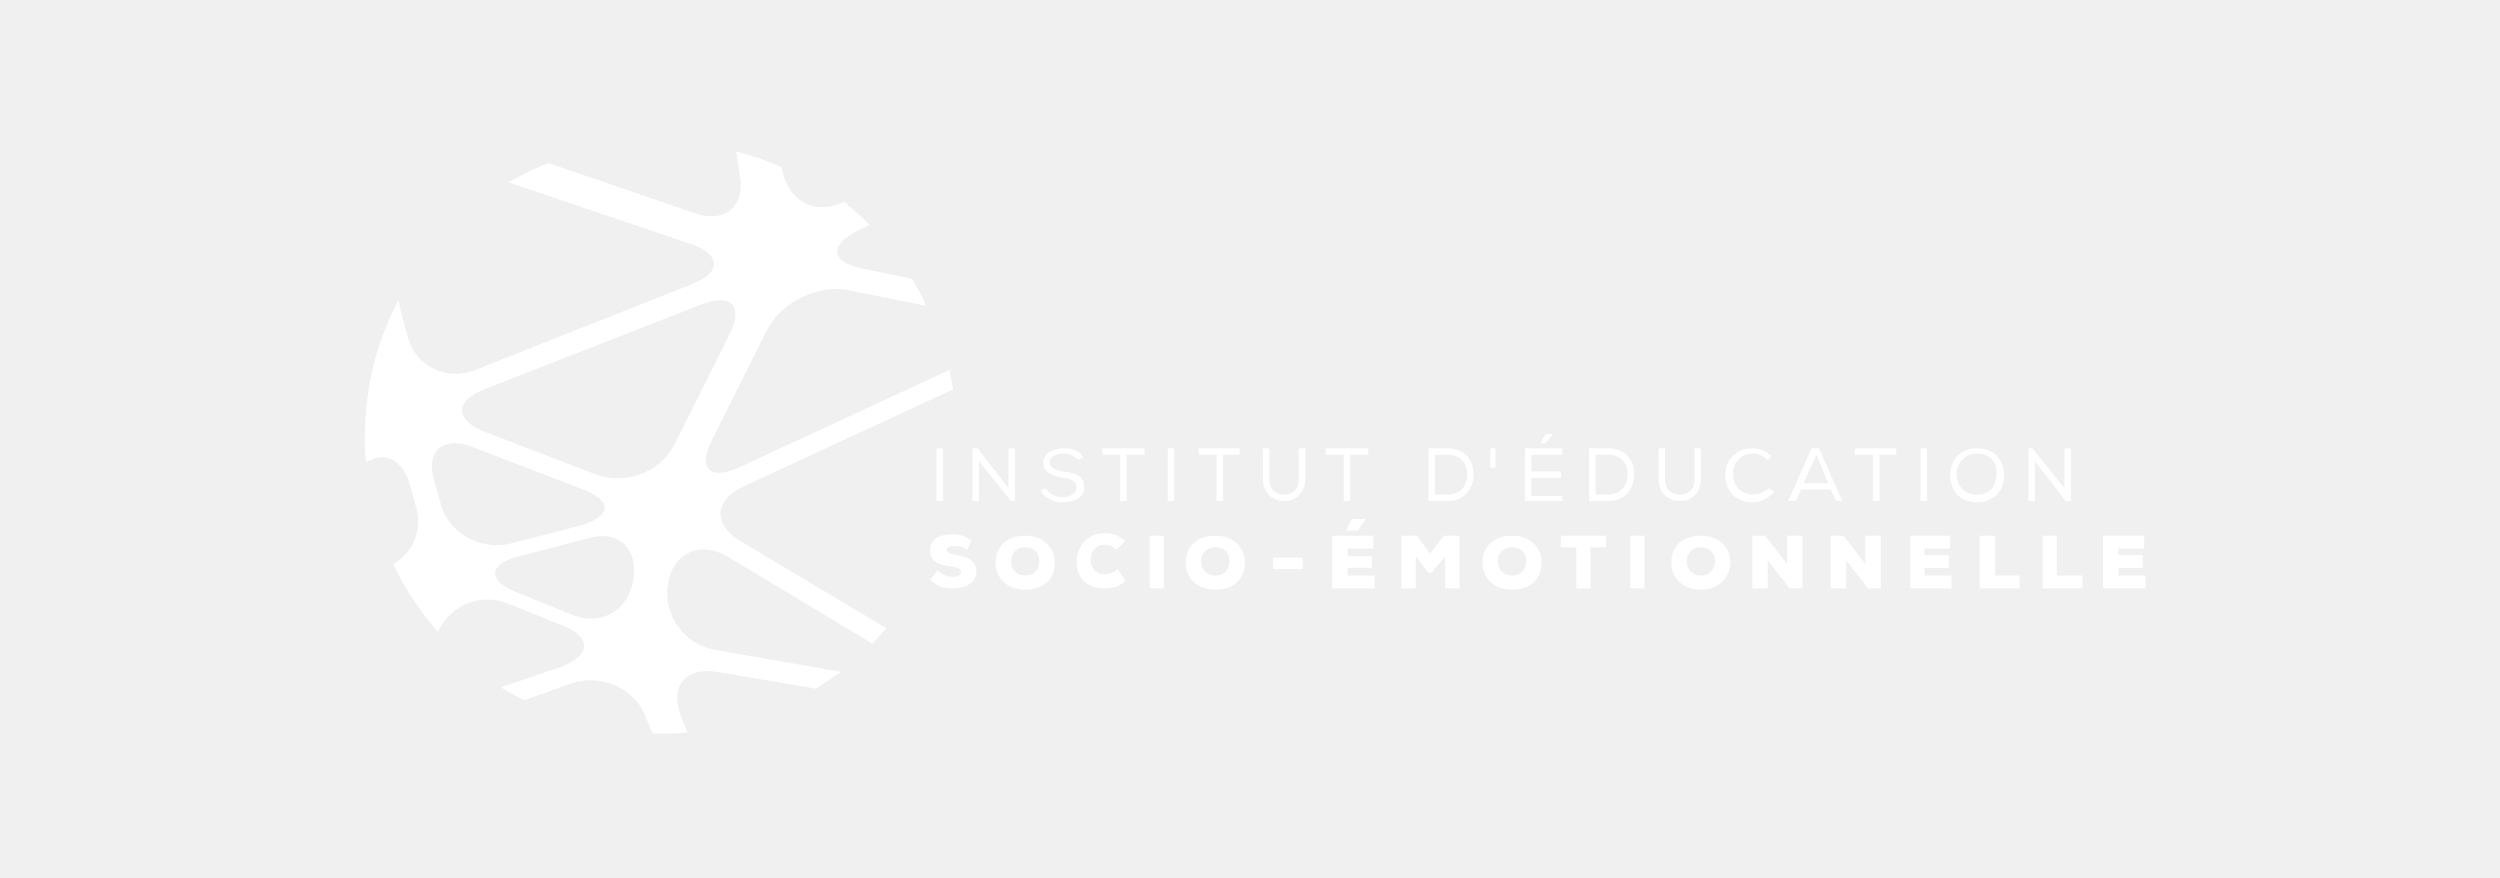
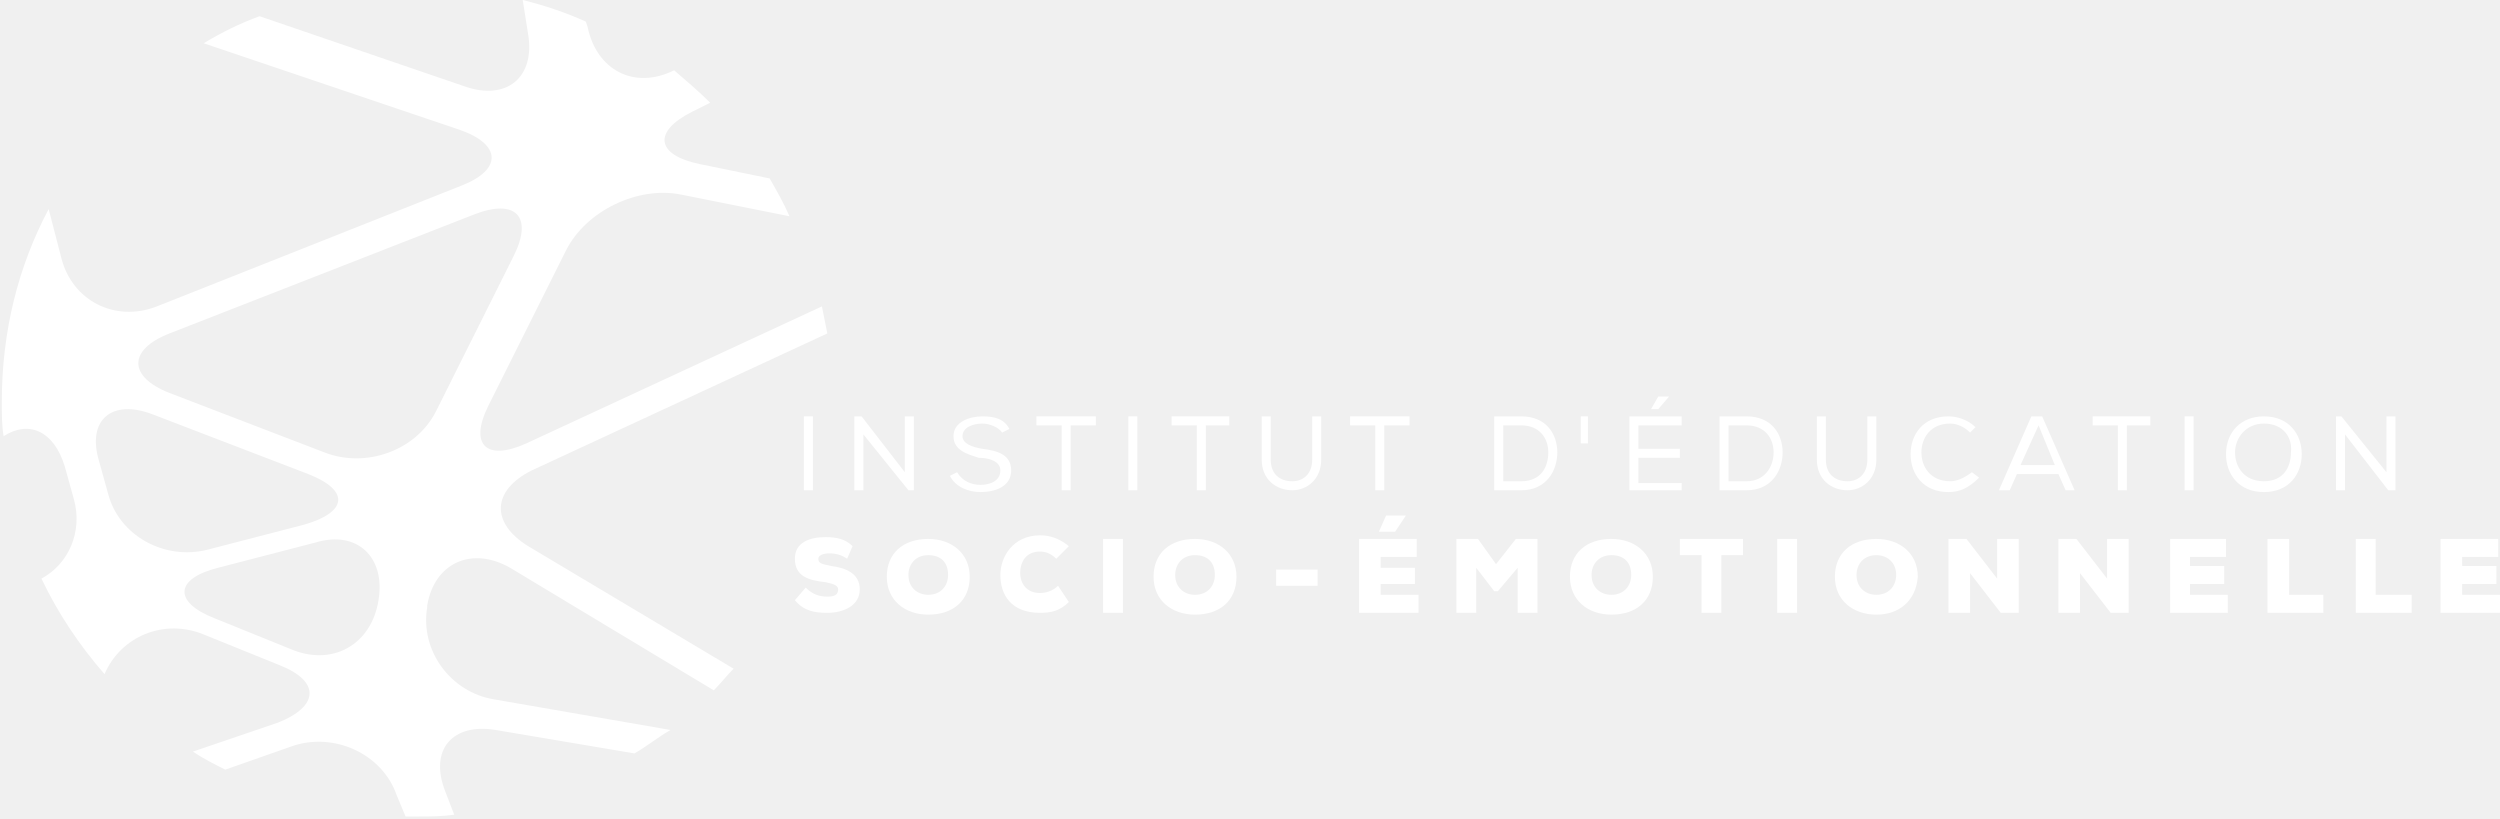
- <svg xmlns="http://www.w3.org/2000/svg" xmlns:xlink="http://www.w3.org/1999/xlink" version="1.1" id="Layer_1" x="0px" y="0px" viewBox="0 0 194.6 68.3" style="enable-background:new 0 0 194.6 68.3;" xml:space="preserve">
-   <style type="text/css">
- 	.st0{fill:#FFFFFF;}
- 	.st1{clip-path:url(#SVGID_2_);fill:#FFFFFF;}
- 	.st2{clip-path:url(#SVGID_4_);fill:#FFFFFF;}
- 	.st3{clip-path:url(#SVGID_6_);fill:#FFFFFF;}
- 	.st4{clip-path:url(#SVGID_8_);fill:#FFFFFF;}
- 	.st5{clip-path:url(#SVGID_10_);fill:#FFFFFF;}
- 	.st6{clip-path:url(#SVGID_12_);fill:#FFFFFF;}
- 	.st7{clip-path:url(#SVGID_14_);fill:#FFFFFF;}
- 	.st8{clip-path:url(#SVGID_16_);fill:#FFFFFF;}
- 	.st9{clip-path:url(#SVGID_18_);fill:#FFFFFF;}
- 	.st10{clip-path:url(#SVGID_20_);fill:#FFFFFF;}
- </style>
-   <rect x="72.9" y="34.9" class="st0" width="0.5" height="4.1" />
-   <polygon class="st0" points="76.1,34.9 78.5,38 78.5,34.9 79,34.9 79,39 78.7,39 76.2,35.9 76.2,39 75.7,39 75.7,34.9 " />
+ <svg xmlns="http://www.w3.org/2000/svg" xmlns:xlink="http://www.w3.org/1999/xlink" version="1.1" id="Layer_1" x="0px" y="0px" width="570.195px" height="186.64px" viewBox="0 0 570.195 186.64" enable-background="new 0 0 570.195 186.64" xml:space="preserve">
+   <rect x="183.351" y="94.964" fill="#FFFFFF" width="2.055" height="16.855" />
+   <polygon fill="#FFFFFF" points="196.505,94.964 206.372,107.708 206.372,94.964 208.427,94.964 208.427,111.819 207.194,111.819   196.917,99.075 196.917,111.819 194.861,111.819 194.861,94.964 " />
  <g>
-     <defs>
-       <rect id="SVGID_1_" x="28.3" y="11.8" width="138.7" height="45.4" />
-     </defs>
-     <clipPath id="SVGID_2_">
-       <use xlink:href="#SVGID_1_" style="overflow:visible;" />
-     </clipPath>
-     <path class="st1" d="M82.8,35.3c-0.5,0-1.1,0.2-1.1,0.7c0,0.4,0.5,0.6,1.1,0.7c0.8,0.1,1.6,0.3,1.6,1.2c0,0.9-0.9,1.2-1.7,1.2   c-0.7,0-1.4-0.3-1.7-0.9l0.4-0.2c0.3,0.5,0.8,0.7,1.3,0.7c0.5,0,1.1-0.2,1.1-0.8c0-0.5-0.6-0.7-1.2-0.7C82,37,81.2,36.8,81.2,36   c0-0.8,0.9-1.1,1.6-1.1c0.6,0,1.2,0.1,1.5,0.7l-0.4,0.2C83.7,35.5,83.2,35.3,82.8,35.3" />
+     <g>
+       <defs>
+         <rect id="SVGID_1_" width="570.195" height="186.64" />
+       </defs>
+       <clipPath id="SVGID_2_">
+         <use xlink:href="#SVGID_1_" overflow="visible" />
+       </clipPath>
+       <path clip-path="url(#SVGID_2_)" fill="#FFFFFF" d="M224.049,96.608c-2.056,0-4.522,0.822-4.522,2.878    c0,1.645,2.055,2.467,4.522,2.878c3.289,0.411,6.578,1.233,6.578,4.933c0,3.7-3.7,4.934-6.989,4.934    c-2.878,0-5.755-1.233-6.989-3.7l1.645-0.822c1.233,2.056,3.289,2.878,5.344,2.878s4.522-0.822,4.522-3.289    c0-2.056-2.466-2.878-4.933-2.878c-2.467-0.821-5.755-1.644-5.755-4.933s3.7-4.522,6.578-4.522c2.466,0,4.933,0.411,6.167,2.878    l-1.645,0.822C227.749,97.431,225.694,96.608,224.049,96.608" />
+     </g>
  </g>
-   <polygon class="st0" points="85.8,35.4 85.8,34.9 89.1,34.9 89.1,35.4 87.7,35.4 87.7,39 87.2,39 87.2,35.4 " />
-   <rect x="90.9" y="34.9" class="st0" width="0.5" height="4.1" />
-   <polygon class="st0" points="93.3,35.4 93.3,34.9 96.5,34.9 96.5,35.4 95.2,35.4 95.2,39 94.7,39 94.7,35.4 " />
+   <polygon fill="#FFFFFF" points="236.382,97.02 236.382,94.964 249.949,94.964 249.949,97.02 244.193,97.02 244.193,111.819   242.138,111.819 242.138,97.02 " />
+   <rect x="257.348" y="94.964" fill="#FFFFFF" width="2.056" height="16.855" />
+   <polygon fill="#FFFFFF" points="267.215,97.02 267.215,94.964 280.37,94.964 280.37,97.02 275.025,97.02 275.025,111.819   272.97,111.819 272.97,97.02 " />
  <g>
-     <defs>
-       <rect id="SVGID_3_" x="28.3" y="11.8" width="138.7" height="45.4" />
-     </defs>
-     <clipPath id="SVGID_4_">
-       <use xlink:href="#SVGID_3_" style="overflow:visible;" />
-     </clipPath>
-     <path class="st2" d="M101.6,34.9v2.4c0,1.1-0.8,1.7-1.6,1.7c-0.9,0-1.7-0.6-1.7-1.7v-2.4h0.5v2.4c0,0.8,0.5,1.2,1.2,1.2   c0.6,0,1.1-0.4,1.1-1.2v-2.4L101.6,34.9L101.6,34.9z" />
+     <g>
+       <defs>
+         <rect id="SVGID_3_" width="570.195" height="186.64" />
+       </defs>
+       <clipPath id="SVGID_4_">
+         <use xlink:href="#SVGID_3_" overflow="visible" />
+       </clipPath>
+       <path clip-path="url(#SVGID_4_)" fill="#FFFFFF" d="M301.336,94.964v9.866c0,4.522-3.289,6.989-6.578,6.989    c-3.7,0-6.988-2.467-6.988-6.989v-9.866h2.055v9.866c0,3.289,2.056,4.934,4.934,4.934c2.467,0,4.522-1.645,4.522-4.934v-9.866    H301.336L301.336,94.964z" />
+     </g>
  </g>
-   <polygon class="st0" points="103.2,35.4 103.2,34.9 106.5,34.9 106.5,35.4 105.1,35.4 105.1,39 104.6,39 104.6,35.4 " />
+   <polygon fill="#FFFFFF" points="307.914,97.02 307.914,94.964 321.48,94.964 321.48,97.02 315.724,97.02 315.724,111.819   313.668,111.819 313.668,97.02 " />
  <g>
-     <defs>
-       <rect id="SVGID_5_" x="28.3" y="11.8" width="138.7" height="45.4" />
-     </defs>
-     <clipPath id="SVGID_6_">
-       <use xlink:href="#SVGID_5_" style="overflow:visible;" />
-     </clipPath>
-     <path class="st3" d="M114.2,36.9c0-0.8-0.5-1.5-1.5-1.5h-1v3.1h1C113.8,38.5,114.2,37.7,114.2,36.9 M111.2,34.9h1.5c1.4,0,2,1,2,2   c0,1-0.6,2.1-2,2.1h-1.5V34.9L111.2,34.9z" />
+     <g>
+       <defs>
+         <rect id="SVGID_5_" width="570.195" height="186.64" />
+       </defs>
+       <clipPath id="SVGID_6_">
+         <use xlink:href="#SVGID_5_" overflow="visible" />
+       </clipPath>
+       <path clip-path="url(#SVGID_6_)" fill="#FFFFFF" d="M353.134,103.187c0-3.289-2.056-6.167-6.166-6.167h-4.111v12.744h4.111    C351.49,109.764,353.134,106.475,353.134,103.187 M340.801,94.964h6.167c5.755,0,8.222,4.111,8.222,8.223    c0,4.11-2.467,8.633-8.222,8.633h-6.167V94.964L340.801,94.964z" />
+     </g>
  </g>
-   <rect x="116" y="34.9" class="st0" width="0.4" height="1.5" />
-   <path class="st0" d="M120.3,33.8h0.6v0l-0.6,0.7h-0.4v0L120.3,33.8z M118.7,34.9h2.9v0.5h-2.4v1.3h2.3v0.5h-2.3v1.4h2.4V39h-2.9  V34.9z" />
+   <rect x="360.535" y="94.964" fill="#FFFFFF" width="1.644" height="6.167" />
+   <path fill="#FFFFFF" d="M378.211,90.442h2.467l0,0l-2.467,2.878h-1.645l0,0L378.211,90.442z M371.634,94.964h11.922v2.056h-9.866  v5.345h9.455v2.055h-9.455v5.756h9.866v1.645h-11.922V94.964z" />
  <g>
-     <defs>
-       <rect id="SVGID_7_" x="28.3" y="11.8" width="138.7" height="45.4" />
-     </defs>
-     <clipPath id="SVGID_8_">
-       <use xlink:href="#SVGID_7_" style="overflow:visible;" />
-     </clipPath>
-     <path class="st4" d="M126.7,36.9c0-0.8-0.5-1.5-1.5-1.5h-1v3.1h1C126.2,38.5,126.7,37.7,126.7,36.9 M123.7,34.9h1.5c1.4,0,2,1,2,2   c0,1-0.6,2.1-2,2.1h-1.5V34.9L123.7,34.9z" />
-     <path class="st4" d="M132.4,34.9v2.4c0,1.1-0.8,1.7-1.6,1.7c-0.9,0-1.7-0.6-1.7-1.7v-2.4h0.5v2.4c0,0.8,0.5,1.2,1.2,1.2   c0.6,0,1.1-0.4,1.1-1.2v-2.4L132.4,34.9L132.4,34.9z" />
-     <path class="st4" d="M136.4,39.1c-1.4,0-2.1-1-2.1-2.1c0-1.1,0.7-2.1,2.1-2.1c0.5,0,1.1,0.2,1.5,0.6l-0.3,0.3   c-0.3-0.3-0.7-0.5-1.1-0.5c-1.1,0-1.6,0.8-1.6,1.6c0,0.8,0.5,1.6,1.6,1.6c0.4,0,0.8-0.2,1.2-0.5l0.4,0.3   C137.5,38.9,137,39.1,136.4,39.1" />
+     <g>
+       <defs>
+         <rect id="SVGID_7_" width="570.195" height="186.64" />
+       </defs>
+       <clipPath id="SVGID_8_">
+         <use xlink:href="#SVGID_7_" overflow="visible" />
+       </clipPath>
+       <path clip-path="url(#SVGID_8_)" fill="#FFFFFF" d="M404.521,103.187c0-3.289-2.055-6.167-6.166-6.167h-4.111v12.744h4.111    C402.467,109.764,404.521,106.475,404.521,103.187 M392.189,94.964h6.167c5.755,0,8.222,4.111,8.222,8.223    c0,4.11-2.467,8.633-8.222,8.633h-6.167V94.964L392.189,94.964z" />
+     </g>
+     <g>
+       <defs>
+         <rect id="SVGID_9_" width="570.195" height="186.64" />
+       </defs>
+       <clipPath id="SVGID_10_">
+         <use xlink:href="#SVGID_9_" overflow="visible" />
+       </clipPath>
+       <path clip-path="url(#SVGID_10_)" fill="#FFFFFF" d="M427.955,94.964v9.866c0,4.522-3.289,6.989-6.578,6.989    c-3.699,0-6.988-2.467-6.988-6.989v-9.866h2.055v9.866c0,3.289,2.057,4.934,4.934,4.934c2.467,0,4.521-1.645,4.521-4.934v-9.866    H427.955L427.955,94.964z" />
+     </g>
+     <g>
+       <defs>
+         <rect id="SVGID_11_" width="570.195" height="186.64" />
+       </defs>
+       <clipPath id="SVGID_12_">
+         <use xlink:href="#SVGID_11_" overflow="visible" />
+       </clipPath>
+       <path clip-path="url(#SVGID_12_)" fill="#FFFFFF" d="M444.398,112.23c-5.756,0-8.633-4.111-8.633-8.633    c0-4.522,2.877-8.634,8.633-8.634c2.055,0,4.521,0.822,6.166,2.467l-1.232,1.233c-1.234-1.233-2.879-2.056-4.521-2.056    c-4.523,0-6.578,3.289-6.578,6.578c0,3.288,2.055,6.577,6.578,6.577c1.643,0,3.287-0.822,4.932-2.056l1.645,1.233    C448.92,111.408,446.865,112.23,444.398,112.23" />
+     </g>
  </g>
-   <path class="st0" d="M141.4,35.4l-1,2.2h1.9L141.4,35.4z M141.6,34.9l1.8,4.1h-0.5l-0.4-0.9h-2.3l-0.4,0.9h-0.6l1.8-4.1H141.6z" />
-   <polygon class="st0" points="144.4,35.4 144.4,34.9 147.6,34.9 147.6,35.4 146.3,35.4 146.3,39 145.8,39 145.8,35.4 " />
-   <rect x="149.5" y="34.9" class="st0" width="0.5" height="4.1" />
+   <path fill="#FFFFFF" d="M464.953,97.02l-4.111,9.044h7.812L464.953,97.02z M465.775,94.964l7.4,16.855h-2.055l-1.645-3.7h-9.457  l-1.643,3.7h-2.467l7.398-16.855H465.775z" />
+   <polygon fill="#FFFFFF" points="477.287,97.02 477.287,94.964 490.441,94.964 490.441,97.02 485.098,97.02 485.098,111.819   483.043,111.819 483.043,97.02 " />
+   <rect x="498.252" y="94.964" fill="#FFFFFF" width="2.057" height="16.855" />
  <g>
-     <defs>
-       <rect id="SVGID_9_" x="28.3" y="11.8" width="138.7" height="45.4" />
-     </defs>
-     <clipPath id="SVGID_10_">
-       <use xlink:href="#SVGID_9_" style="overflow:visible;" />
-     </clipPath>
-     <path class="st5" d="M153.9,35.3c-1,0-1.6,0.8-1.6,1.6c0,0.8,0.5,1.6,1.6,1.6c1.1,0,1.5-0.8,1.5-1.6   C155.5,36.1,155,35.3,153.9,35.3 M156,37c0,1.1-0.7,2.1-2.1,2.1c-1.4,0-2.1-1-2.1-2.1c0-1.2,0.8-2.1,2.1-2.1   C155.3,34.9,156,35.9,156,37" />
+     <g>
+       <defs>
+         <rect id="SVGID_13_" width="570.195" height="186.64" />
+       </defs>
+       <clipPath id="SVGID_14_">
+         <use xlink:href="#SVGID_13_" overflow="visible" />
+       </clipPath>
+       <path clip-path="url(#SVGID_14_)" fill="#FFFFFF" d="M516.342,96.608c-4.111,0-6.578,3.289-6.578,6.578    c0,3.288,2.055,6.577,6.578,6.577c4.521,0,6.166-3.289,6.166-6.577C522.918,99.897,520.863,96.608,516.342,96.608     M524.975,103.598c0,4.521-2.879,8.633-8.633,8.633c-5.756,0-8.635-4.111-8.635-8.633c0-4.934,3.289-8.634,8.635-8.634    C522.096,94.964,524.975,99.075,524.975,103.598" />
+     </g>
  </g>
-   <polygon class="st0" points="158.2,34.9 160.7,38 160.7,34.9 161.2,34.9 161.2,39 160.8,39 158.4,35.9 158.4,39 157.9,39   157.9,34.9 " />
+   <polygon fill="#FFFFFF" points="534.018,94.964 544.295,107.708 544.295,94.964 546.352,94.964 546.352,111.819 544.707,111.819   534.84,99.075 534.84,111.819 532.785,111.819 532.785,94.964 " />
  <g>
-     <defs>
-       <rect id="SVGID_11_" x="28.3" y="11.8" width="138.7" height="45.4" />
-     </defs>
-     <clipPath id="SVGID_12_">
-       <use xlink:href="#SVGID_11_" style="overflow:visible;" />
-     </clipPath>
-     <path class="st6" d="M75.3,42.8c-0.3-0.2-0.6-0.3-1-0.3c-0.3,0-0.6,0.1-0.6,0.3c0,0.3,0.3,0.3,0.7,0.4c0.8,0.1,1.6,0.4,1.6,1.3   c0,0.9-0.9,1.3-1.8,1.3c-0.7,0-1.3-0.1-1.8-0.7l0.6-0.7c0.4,0.4,0.8,0.5,1.2,0.5c0.4,0,0.6-0.1,0.6-0.4c0-0.2-0.2-0.3-0.7-0.4   c-0.9-0.1-1.7-0.3-1.7-1.3c0-0.9,0.8-1.2,1.7-1.2c0.6,0,1.1,0.1,1.5,0.5L75.3,42.8z" />
-     <path class="st6" d="M79.8,42.6c-0.7,0-1.1,0.5-1.1,1.1c0,0.7,0.5,1.1,1.1,1.1c0.7,0,1.1-0.5,1.1-1.1C80.9,43,80.5,42.6,79.8,42.6    M79.8,45.9c-1.3,0-2.3-0.8-2.3-2.1c0-1.3,0.9-2.1,2.3-2.1c1.3,0,2.3,0.8,2.3,2.1C82.1,45.1,81.2,45.9,79.8,45.9" />
-     <path class="st6" d="M87.6,45.2c-0.5,0.5-1,0.6-1.6,0.6c-1.6,0-2.2-1-2.2-2.1c0-1,0.7-2.2,2.2-2.2c0.6,0,1.1,0.2,1.6,0.6l-0.7,0.7   c-0.3-0.3-0.6-0.4-0.9-0.4c-0.8,0-1.1,0.6-1.1,1.2c0,0.5,0.3,1.1,1.1,1.1c0.3,0,0.7-0.1,1-0.4L87.6,45.2z" />
+     <g>
+       <defs>
+         <rect id="SVGID_15_" width="570.195" height="186.64" />
+       </defs>
+       <clipPath id="SVGID_16_">
+         <use xlink:href="#SVGID_15_" overflow="visible" />
+       </clipPath>
+       <path clip-path="url(#SVGID_16_)" fill="#FFFFFF" d="M193.217,127.441c-1.233-0.822-2.467-1.233-4.111-1.233    c-1.233,0-2.467,0.411-2.467,1.233c0,1.232,1.233,1.232,2.878,1.644c3.289,0.411,6.577,1.645,6.577,5.345s-3.7,5.344-7.399,5.344    c-2.878,0-5.345-0.41-7.4-2.877l2.466-2.878c1.645,1.645,3.289,2.056,4.934,2.056c1.644,0,2.466-0.411,2.466-1.645    c0-0.822-0.822-1.233-2.877-1.645c-3.7-0.411-6.989-1.233-6.989-5.344c0-3.7,3.289-4.934,6.989-4.934    c2.466,0,4.522,0.411,6.167,2.056L193.217,127.441z" />
+     </g>
+     <g>
+       <defs>
+         <rect id="SVGID_17_" width="570.195" height="186.64" />
+       </defs>
+       <clipPath id="SVGID_18_">
+         <use xlink:href="#SVGID_17_" overflow="visible" />
+       </clipPath>
+       <path clip-path="url(#SVGID_18_)" fill="#FFFFFF" d="M211.716,126.619c-2.878,0-4.522,2.055-4.522,4.521    c0,2.878,2.055,4.522,4.522,4.522c2.877,0,4.522-2.056,4.522-4.522C216.238,128.263,214.594,126.619,211.716,126.619     M211.716,140.186c-5.344,0-9.456-3.289-9.456-8.634c0-5.344,3.7-8.633,9.456-8.633c5.344,0,9.455,3.289,9.455,8.633    C221.171,136.896,217.472,140.186,211.716,140.186" />
+     </g>
+     <g>
+       <defs>
+         <rect id="SVGID_19_" width="570.195" height="186.64" />
+       </defs>
+       <clipPath id="SVGID_20_">
+         <use xlink:href="#SVGID_19_" overflow="visible" />
+       </clipPath>
+       <path clip-path="url(#SVGID_20_)" fill="#FFFFFF" d="M243.782,137.308c-2.056,2.056-4.111,2.466-6.578,2.466    c-6.578,0-9.044-4.11-9.044-8.633c0-4.11,2.878-9.044,9.044-9.044c2.466,0,4.522,0.822,6.578,2.467l-2.878,2.878    c-1.233-1.233-2.467-1.645-3.7-1.645c-3.289,0-4.522,2.466-4.522,4.933c0,2.056,1.233,4.522,4.522,4.522    c1.233,0,2.877-0.411,4.111-1.645L243.782,137.308z" />
+     </g>
  </g>
-   <rect x="89.5" y="41.7" class="st0" width="1.1" height="4.1" />
+   <rect x="251.593" y="122.919" fill="#FFFFFF" width="4.522" height="16.854" />
  <g>
-     <defs>
-       <rect id="SVGID_13_" x="28.3" y="11.8" width="138.7" height="45.4" />
-     </defs>
-     <clipPath id="SVGID_14_">
-       <use xlink:href="#SVGID_13_" style="overflow:visible;" />
-     </clipPath>
-     <path class="st7" d="M94.6,42.6c-0.7,0-1.1,0.5-1.1,1.1c0,0.7,0.5,1.1,1.1,1.1c0.7,0,1.1-0.5,1.1-1.1C95.7,43,95.3,42.6,94.6,42.6    M94.6,45.9c-1.3,0-2.3-0.8-2.3-2.1c0-1.3,0.9-2.1,2.3-2.1c1.3,0,2.3,0.8,2.3,2.1C96.9,45.1,96,45.9,94.6,45.9" />
+     <g>
+       <defs>
+         <rect id="SVGID_21_" width="570.195" height="186.64" />
+       </defs>
+       <clipPath id="SVGID_22_">
+         <use xlink:href="#SVGID_21_" overflow="visible" />
+       </clipPath>
+       <path clip-path="url(#SVGID_22_)" fill="#FFFFFF" d="M272.559,126.619c-2.878,0-4.522,2.055-4.522,4.521    c0,2.878,2.055,4.522,4.522,4.522c2.877,0,4.522-2.056,4.522-4.522C277.081,128.263,275.437,126.619,272.559,126.619     M272.559,140.186c-5.344,0-9.456-3.289-9.456-8.634c0-5.344,3.7-8.633,9.456-8.633c5.344,0,9.455,3.289,9.455,8.633    C282.014,136.896,278.314,140.186,272.559,140.186" />
+     </g>
  </g>
-   <rect x="99.1" y="43.4" class="st0" width="2.3" height="0.9" />
-   <path class="st0" d="M106.3,40.4h-1.1l-0.4,0.9v0h0.9L106.3,40.4L106.3,40.4z M106.9,45.8h-3.2v-4.1h3.2v1h-2v0.6h1.9v0.9h-1.9v0.6  h2.1V45.8z" />
-   <polygon class="st0" points="112.5,43.3 111.4,44.6 111.2,44.6 110.2,43.3 110.2,45.8 109.1,45.8 109.1,41.7 110.3,41.7 111.3,43.1   112.4,41.7 113.6,41.7 113.6,45.8 112.5,45.8 " />
+   <rect x="291.058" y="129.907" fill="#FFFFFF" width="9.456" height="3.7" />
+   <path fill="#FFFFFF" d="M320.658,117.574h-4.522l-1.645,3.7l0,0h3.7L320.658,117.574L320.658,117.574z M323.125,139.773h-13.155  v-16.854h13.155v4.111h-8.223v2.466h7.812v3.7h-7.812v2.467h8.634v4.11H323.125z" />
+   <polygon fill="#FFFFFF" points="346.146,129.496 341.624,134.841 340.801,134.841 336.691,129.496 336.691,139.773 332.168,139.773   332.168,122.919 337.102,122.919 341.212,128.674 345.735,122.919 350.667,122.919 350.667,139.773 346.146,139.773 " />
  <g>
-     <defs>
-       <rect id="SVGID_15_" x="28.3" y="11.8" width="138.7" height="45.4" />
-     </defs>
-     <clipPath id="SVGID_16_">
-       <use xlink:href="#SVGID_15_" style="overflow:visible;" />
-     </clipPath>
-     <path class="st8" d="M117.7,42.6c-0.7,0-1.1,0.5-1.1,1.1c0,0.7,0.5,1.1,1.1,1.1c0.7,0,1.1-0.5,1.1-1.1   C118.8,43,118.4,42.6,117.7,42.6 M117.7,45.9c-1.3,0-2.3-0.8-2.3-2.1c0-1.3,0.9-2.1,2.3-2.1c1.3,0,2.3,0.8,2.3,2.1   C120,45.1,119.1,45.9,117.7,45.9" />
+     <g>
+       <defs>
+         <rect id="SVGID_23_" width="570.195" height="186.64" />
+       </defs>
+       <clipPath id="SVGID_24_">
+         <use xlink:href="#SVGID_23_" overflow="visible" />
+       </clipPath>
+       <path clip-path="url(#SVGID_24_)" fill="#FFFFFF" d="M367.523,126.619c-2.878,0-4.522,2.055-4.522,4.521    c0,2.878,2.056,4.522,4.522,4.522c2.878,0,4.522-2.056,4.522-4.522C372.045,128.263,370.401,126.619,367.523,126.619     M367.523,140.186c-5.345,0-9.455-3.289-9.455-8.634c0-5.344,3.7-8.633,9.455-8.633c5.345,0,9.455,3.289,9.455,8.633    C376.978,136.896,373.279,140.186,367.523,140.186" />
+     </g>
  </g>
-   <polygon class="st0" points="122.7,42.6 121.5,42.6 121.5,41.7 125,41.7 125,42.6 123.8,42.6 123.8,45.8 122.7,45.8 " />
-   <rect x="126.9" y="41.7" class="st0" width="1.1" height="4.1" />
+   <polygon fill="#FFFFFF" points="388.078,126.619 383.145,126.619 383.145,122.919 397.534,122.919 397.534,126.619 392.6,126.619   392.6,139.773 388.078,139.773 " />
+   <rect x="405.344" y="122.919" fill="#FFFFFF" width="4.523" height="16.854" />
  <g>
-     <defs>
-       <rect id="SVGID_17_" x="28.3" y="11.8" width="138.7" height="45.4" />
-     </defs>
-     <clipPath id="SVGID_18_">
-       <use xlink:href="#SVGID_17_" style="overflow:visible;" />
-     </clipPath>
-     <path class="st9" d="M132.4,42.6c-0.7,0-1.1,0.5-1.1,1.1c0,0.7,0.5,1.1,1.1,1.1c0.7,0,1.1-0.5,1.1-1.1   C133.5,43,133,42.6,132.4,42.6 M132.4,45.9c-1.3,0-2.3-0.8-2.3-2.1c0-1.3,0.9-2.1,2.3-2.1c1.3,0,2.3,0.8,2.3,2.1   C134.6,45.1,133.7,45.9,132.4,45.9" />
-     <path class="st9" d="M139.1,43.9c0-0.5,0-0.7,0-0.8v-1.4h1.2v4.1h-1l-1.7-2.2l0,0.9v1.3h-1.2v-4.1h1L139.1,43.9z" />
-     <path class="st9" d="M145.2,43.9c0-0.5,0-0.7,0-0.8v-1.4h1.2v4.1h-1l-1.7-2.2l0,0.9v1.3h-1.2v-4.1h1L145.2,43.9z" />
+     <g>
+       <defs>
+         <rect id="SVGID_25_" width="570.195" height="186.64" />
+       </defs>
+       <clipPath id="SVGID_26_">
+         <use xlink:href="#SVGID_25_" overflow="visible" />
+       </clipPath>
+       <path clip-path="url(#SVGID_26_)" fill="#FFFFFF" d="M427.955,126.619c-2.879,0-4.523,2.055-4.523,4.521    c0,2.878,2.057,4.522,4.523,4.522c2.877,0,4.521-2.056,4.521-4.522C432.477,128.263,430.422,126.619,427.955,126.619     M427.955,140.186c-5.346,0-9.455-3.289-9.455-8.634c0-5.344,3.699-8.633,9.455-8.633c5.344,0,9.455,3.289,9.455,8.633    C436.998,136.896,433.299,140.186,427.955,140.186" />
+     </g>
+     <g>
+       <defs>
+         <rect id="SVGID_27_" width="570.195" height="186.64" />
+       </defs>
+       <clipPath id="SVGID_28_">
+         <use xlink:href="#SVGID_27_" overflow="visible" />
+       </clipPath>
+       <path clip-path="url(#SVGID_28_)" fill="#FFFFFF" d="M455.498,131.963c0-2.056,0-2.878,0-3.289v-5.755h4.934v16.854h-4.111    l-6.988-9.044v3.7v5.344h-4.934v-16.854h4.111L455.498,131.963z" />
+     </g>
+     <g>
+       <defs>
+         <rect id="SVGID_29_" width="570.195" height="186.64" />
+       </defs>
+       <clipPath id="SVGID_30_">
+         <use xlink:href="#SVGID_29_" overflow="visible" />
+       </clipPath>
+       <path clip-path="url(#SVGID_30_)" fill="#FFFFFF" d="M480.576,131.963c0-2.056,0-2.878,0-3.289v-5.755h4.932v16.854h-4.109    l-6.99-9.044v3.7v5.344h-4.932v-16.854h4.109L480.576,131.963z" />
+     </g>
  </g>
-   <polygon class="st0" points="151.9,45.8 148.7,45.8 148.7,41.7 151.8,41.7 151.8,42.7 149.8,42.7 149.8,43.2 151.7,43.2 151.7,44.2   149.8,44.2 149.8,44.8 151.9,44.8 " />
-   <polygon class="st0" points="155.3,41.7 155.3,44.8 157.2,44.8 157.2,45.8 154.1,45.8 154.1,41.7 " />
-   <polygon class="st0" points="160.1,41.7 160.1,44.8 162.1,44.8 162.1,45.8 159,45.8 159,41.7 " />
-   <polygon class="st0" points="163.7,41.7 163.7,45.8 167,45.8 167,44.8 164.9,44.8 164.9,44.2 166.8,44.2 166.8,43.2 164.9,43.2   164.9,42.7 166.9,42.7 166.9,41.7 " />
+   <polygon fill="#FFFFFF" points="508.119,139.773 494.963,139.773 494.963,122.919 507.707,122.919 507.707,127.03 499.486,127.03   499.486,129.085 507.297,129.085 507.297,133.196 499.486,133.196 499.486,135.663 508.119,135.663 " />
+   <polygon fill="#FFFFFF" points="522.096,122.919 522.096,135.663 529.908,135.663 529.908,139.773 517.164,139.773 517.164,122.919   " />
+   <polygon fill="#FFFFFF" points="541.83,122.919 541.83,135.663 550.051,135.663 550.051,139.773 537.307,139.773 537.307,122.919   " />
+   <polygon fill="#FFFFFF" points="556.629,122.919 556.629,139.773 570.195,139.773 570.195,135.663 561.562,135.663 561.562,133.196   569.373,133.196 569.373,129.085 561.562,129.085 561.562,127.03 569.783,127.03 569.783,122.919 " />
  <g>
-     <defs>
-       <rect id="SVGID_19_" x="28.3" y="11.8" width="138.7" height="45.4" />
-     </defs>
-     <clipPath id="SVGID_20_">
-       <use xlink:href="#SVGID_19_" style="overflow:visible;" />
-     </clipPath>
-     <path class="st10" d="M56.8,26l-4.3,8.6c-1.1,2.2-3.9,3.2-6.2,2.3l-8.6-3.3c-2.3-0.9-2.3-2.4,0-3.3l16.9-6.6   C56.9,22.8,57.9,23.8,56.8,26 M49.3,45.1L49.3,45.1c-0.4,2.5-2.6,3.7-4.9,2.7l-4.2-1.7c-2.3-0.9-2.2-2.2,0.2-2.8l5.4-1.4   C48.1,41.2,49.7,42.7,49.3,45.1 M34.3,39.2l-0.5-1.8c-0.7-2.3,0.7-3.5,3-2.6l8.6,3.3c2.3,0.9,2.2,2.1-0.2,2.8l-5.4,1.4   C37.4,42.9,34.9,41.5,34.3,39.2 M54.1,16.6l-11.4-3.9c-1.1,0.4-2.1,0.9-3.1,1.5l14.2,4.8c2.3,0.8,2.4,2.2,0.1,3.1L37,28.8   c-2.3,0.9-4.7-0.3-5.3-2.7l-0.7-2.7c-1.7,3.2-2.6,6.8-2.6,10.7c0,0.7,0,1.3,0.1,1.9c1.4-0.9,2.8-0.3,3.4,1.7l0.5,1.8   c0.5,1.8-0.3,3.6-1.8,4.4c0.9,1.9,2.1,3.7,3.5,5.3c0.9-2.1,3.3-3.1,5.5-2.2l4.2,1.7c2.3,0.9,2.2,2.3-0.1,3.2l-4.7,1.6   c0.6,0.4,1.2,0.7,1.8,1l3.7-1.3c2.3-0.8,5,0.4,5.8,2.7l0.5,1.2c0.2,0,0.5,0,0.7,0c0.7,0,1.3,0,2-0.1l-0.5-1.3   c-0.9-2.3,0.4-3.8,2.8-3.4l7.7,1.3c0.7-0.4,1.3-0.9,2-1.3l-9.8-1.7c-2.4-0.4-4.1-2.7-3.7-5.1l0-0.1c0.4-2.4,2.5-3.3,4.6-2.1   l11.3,6.8c0.4-0.4,0.7-0.8,1.1-1.2l-11.4-6.8c-2.1-1.3-2-3.1,0.2-4.2l16.4-7.6c-0.1-0.5-0.2-1-0.3-1.5l-16.4,7.6   c-2.2,1-3.2,0.1-2.1-2.1l4.3-8.6c1.1-2.2,4-3.6,6.4-3.1l6,1.2c-0.3-0.7-0.7-1.4-1.1-2.1l-3.9-0.8c-2.4-0.5-2.6-1.8-0.4-2.9l1-0.5   c-0.6-0.6-1.3-1.2-2-1.8l0,0c-2.2,1.1-4.3,0-4.8-2.4L60.8,13c-1.1-0.5-2.3-0.9-3.5-1.2l0.3,1.9C58,16.1,56.4,17.4,54.1,16.6" />
+     <g>
+       <defs>
+         <rect id="SVGID_31_" width="570.195" height="186.64" />
+       </defs>
+       <clipPath id="SVGID_32_">
+         <use xlink:href="#SVGID_31_" overflow="visible" />
+       </clipPath>
+       <path clip-path="url(#SVGID_32_)" fill="#FFFFFF" d="M117.163,58.376L99.486,93.73c-4.522,9.045-16.033,13.155-25.488,9.456    L38.643,89.62c-9.455-3.7-9.455-9.866,0-13.566l69.476-27.133C117.574,45.221,121.686,49.332,117.163,58.376 M86.331,136.896    L86.331,136.896c-1.645,10.277-10.689,15.211-20.144,11.1l-17.266-6.989c-9.456-3.699-9.044-9.044,0.822-11.511l22.199-5.755    C81.397,120.863,87.975,127.03,86.331,136.896 M24.666,112.642l-2.056-7.4c-2.877-9.455,2.878-14.388,12.333-10.688l35.354,13.566    c9.456,3.7,9.044,8.633-0.822,11.511l-22.199,5.756C37.41,127.852,27.132,122.097,24.666,112.642 M106.063,19.733L59.198,3.7    c-4.522,1.644-8.633,3.7-12.744,6.166l58.376,19.733c9.456,3.289,9.867,9.044,0.411,12.744L35.766,69.887    c-9.456,3.7-19.322-1.233-21.789-11.1l-2.877-11.1C4.111,60.843,0.411,75.643,0.411,91.675c0,2.877,0,5.344,0.411,7.811    c5.755-3.7,11.511-1.233,13.977,6.988l2.056,7.4c2.056,7.399-1.233,14.799-7.4,18.088c3.7,7.812,8.633,15.211,14.389,21.788    c3.7-8.633,13.566-12.744,22.61-9.044l17.266,6.989c9.456,3.699,9.044,9.455-0.411,13.154l-19.321,6.578    c2.466,1.645,4.933,2.878,7.399,4.111l15.211-5.345c9.455-3.289,20.555,1.645,23.844,11.1l2.056,4.934c0.822,0,2.055,0,2.877,0    c2.878,0,5.344,0,8.222-0.411l-2.056-5.345c-3.7-9.455,1.645-15.622,11.511-13.978l31.655,5.345    c2.877-1.645,5.344-3.7,8.222-5.345l-40.288-6.988c-9.866-1.645-16.855-11.1-15.21-20.966v-0.411    c1.644-9.866,10.277-13.566,18.911-8.634l46.454,27.955c1.645-1.645,2.877-3.289,4.522-4.934l-46.865-27.954    c-8.633-5.345-8.222-12.744,0.822-17.267l67.42-31.243c-0.411-2.056-0.822-4.111-1.233-6.167l-67.42,31.244    c-9.044,4.11-13.155,0.411-8.633-8.633l17.677-35.355c4.522-9.044,16.444-14.8,26.311-12.744l24.666,4.933    c-1.233-2.878-2.877-5.755-4.522-8.633l-16.033-3.289c-9.866-2.056-10.688-7.4-1.644-11.922l4.111-2.056    c-2.467-2.466-5.344-4.933-8.222-7.399l0,0c-9.044,4.522-17.677,0-19.732-9.867l-0.411-1.233c-4.522-2.055-9.456-3.7-14.389-4.933    l1.233,7.811C122.097,17.677,115.519,23.021,106.063,19.733" />
+     </g>
  </g>
</svg>
